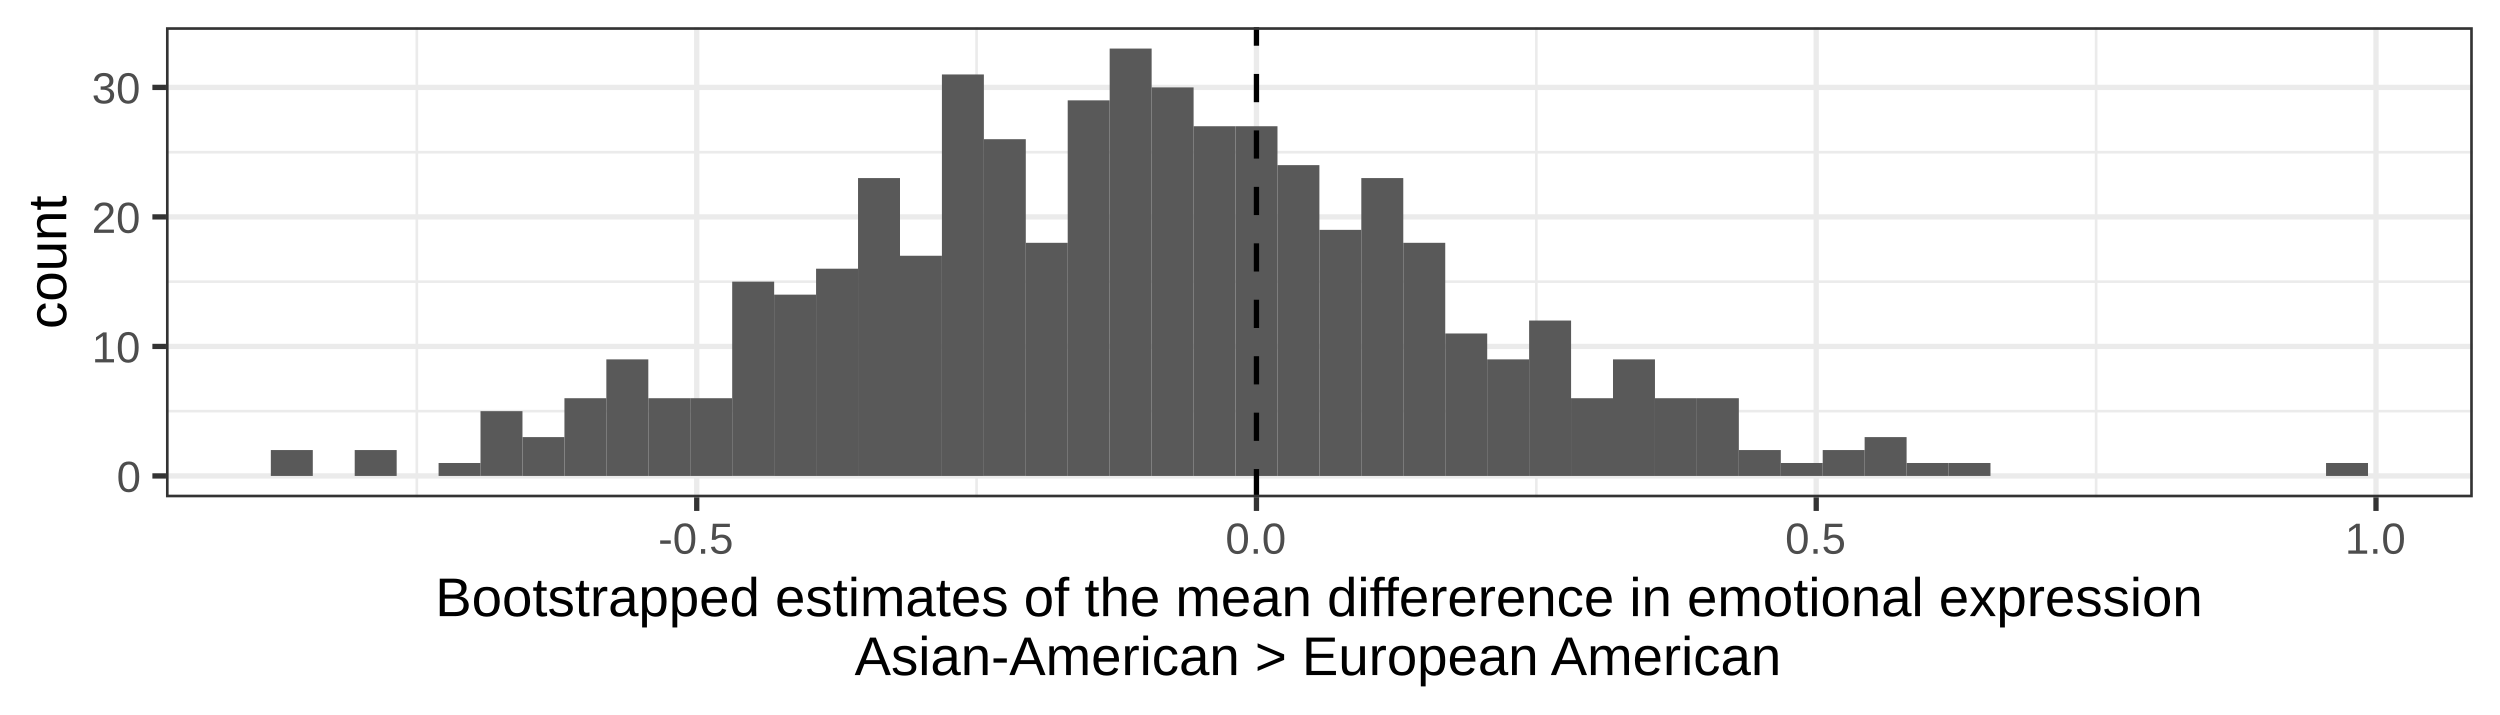
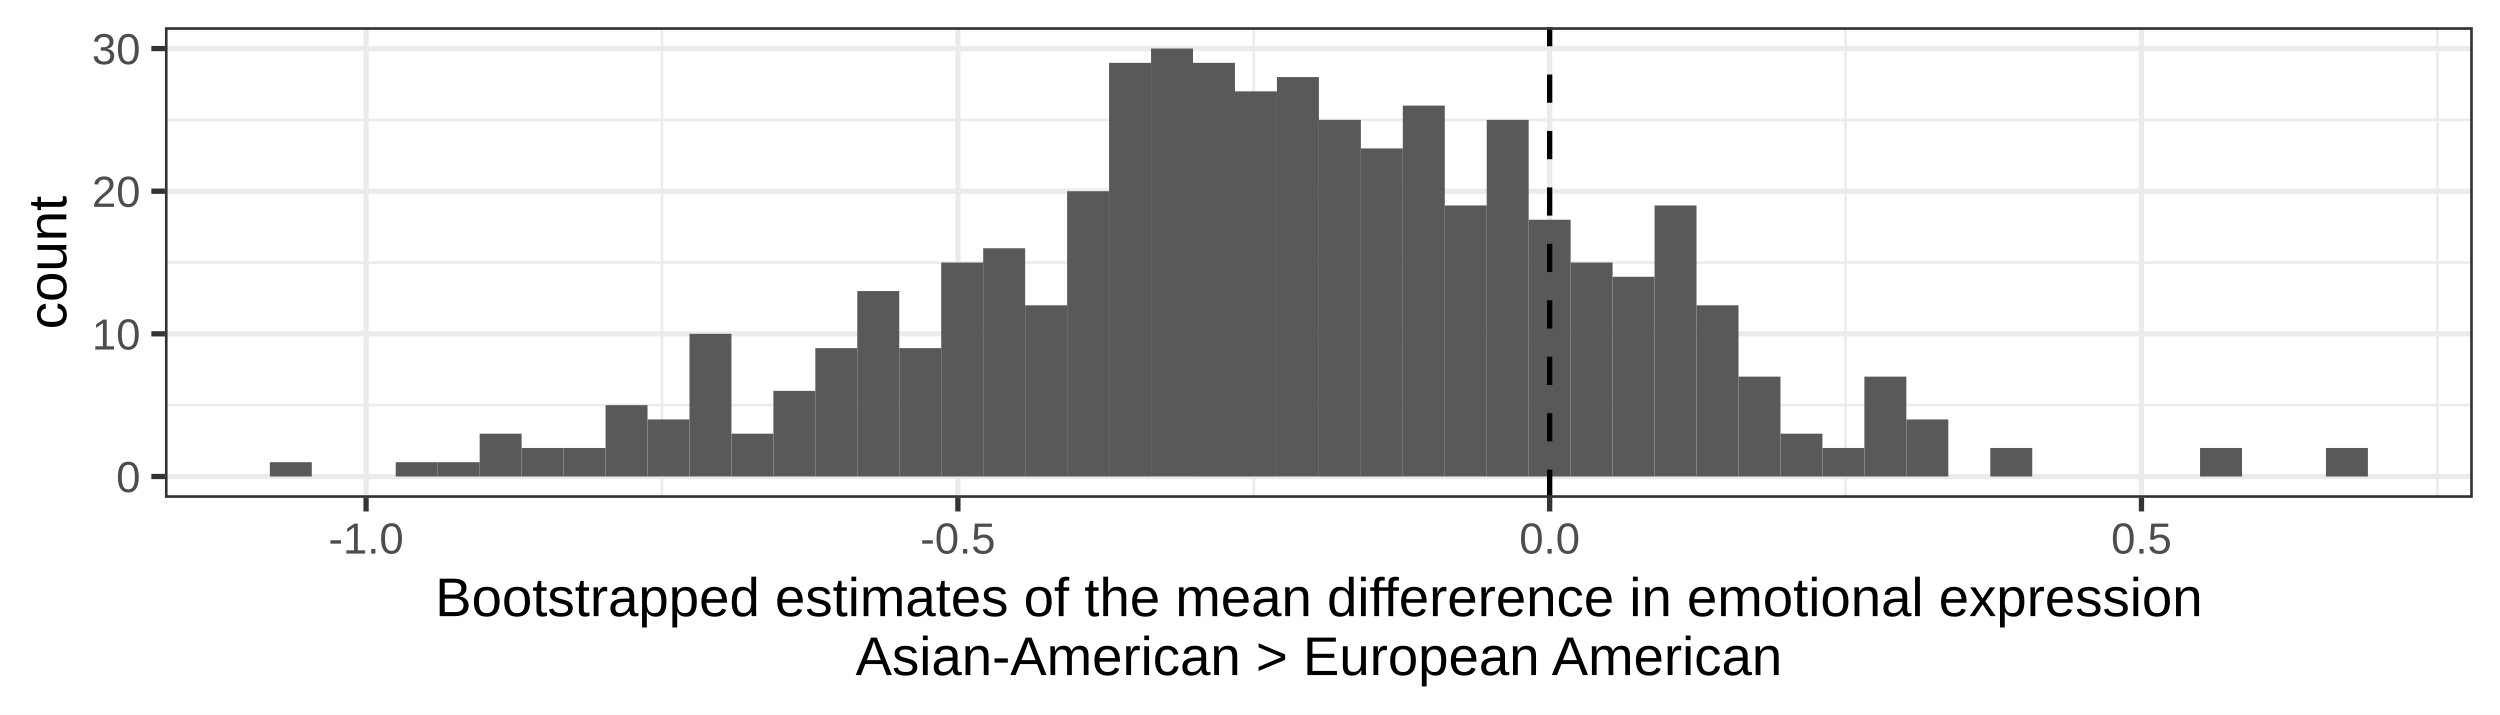
- <svg xmlns="http://www.w3.org/2000/svg" viewBox="0 0 504.00 144.00">
+ <svg xmlns="http://www.w3.org/2000/svg" class="svglite" width="504.00pt" height="144.00pt" viewBox="0 0 504.00 144.00">
  <defs>
    <style type="text/css">
-     line, polyline, polygon, path, rect, circle {
+     .svglite line, .svglite polyline, .svglite polygon, .svglite path, .svglite rect, .svglite circle {
      fill: none;
      stroke: #000000;
      stroke-linecap: round;
      stroke-linejoin: round;
      stroke-miterlimit: 10.00;
    }
  </style>
  </defs>
  <rect width="100%" height="100%" style="stroke: none; fill: #FFFFFF;" />
-   <rect x="0" y="0.00" width="504.00" height="144.00" style="stroke-width: 1.07; stroke: #FFFFFF; fill: #FFFFFF;" />
  <defs>
-     <clipPath id="cpMzMuNDZ8NDk4LjUyfDEwMC4yNnw1LjQ4">
-       <rect x="33.46" y="5.48" width="465.06" height="94.78" />
-     </clipPath>
-   </defs>
-   <rect x="33.46" y="5.48" width="465.06" height="94.78" style="stroke-width: 1.07; stroke: none; fill: #FFFFFF;" clip-path="url(#cpMzMuNDZ8NDk4LjUyfDEwMC4yNnw1LjQ4)" />
-   <polyline points="33.46,82.89 498.52,82.89 " style="stroke-width: 0.53; stroke: #EBEBEB; stroke-linecap: butt;" clip-path="url(#cpMzMuNDZ8NDk4LjUyfDEwMC4yNnw1LjQ4)" />
-   <polyline points="33.46,56.78 498.52,56.78 " style="stroke-width: 0.53; stroke: #EBEBEB; stroke-linecap: butt;" clip-path="url(#cpMzMuNDZ8NDk4LjUyfDEwMC4yNnw1LjQ4)" />
-   <polyline points="33.46,30.68 498.52,30.68 " style="stroke-width: 0.53; stroke: #EBEBEB; stroke-linecap: butt;" clip-path="url(#cpMzMuNDZ8NDk4LjUyfDEwMC4yNnw1LjQ4)" />
-   <polyline points="84.03,100.26 84.03,5.48 " style="stroke-width: 0.53; stroke: #EBEBEB; stroke-linecap: butt;" clip-path="url(#cpMzMuNDZ8NDk4LjUyfDEwMC4yNnw1LjQ4)" />
-   <polyline points="196.88,100.26 196.88,5.48 " style="stroke-width: 0.53; stroke: #EBEBEB; stroke-linecap: butt;" clip-path="url(#cpMzMuNDZ8NDk4LjUyfDEwMC4yNnw1LjQ4)" />
-   <polyline points="309.73,100.26 309.73,5.48 " style="stroke-width: 0.53; stroke: #EBEBEB; stroke-linecap: butt;" clip-path="url(#cpMzMuNDZ8NDk4LjUyfDEwMC4yNnw1LjQ4)" />
-   <polyline points="422.58,100.26 422.58,5.48 " style="stroke-width: 0.53; stroke: #EBEBEB; stroke-linecap: butt;" clip-path="url(#cpMzMuNDZ8NDk4LjUyfDEwMC4yNnw1LjQ4)" />
-   <polyline points="33.46,95.95 498.52,95.95 " style="stroke-width: 1.07; stroke: #EBEBEB; stroke-linecap: butt;" clip-path="url(#cpMzMuNDZ8NDk4LjUyfDEwMC4yNnw1LjQ4)" />
-   <polyline points="33.46,69.84 498.52,69.84 " style="stroke-width: 1.07; stroke: #EBEBEB; stroke-linecap: butt;" clip-path="url(#cpMzMuNDZ8NDk4LjUyfDEwMC4yNnw1LjQ4)" />
-   <polyline points="33.46,43.73 498.52,43.73 " style="stroke-width: 1.07; stroke: #EBEBEB; stroke-linecap: butt;" clip-path="url(#cpMzMuNDZ8NDk4LjUyfDEwMC4yNnw1LjQ4)" />
-   <polyline points="33.46,17.62 498.52,17.62 " style="stroke-width: 1.07; stroke: #EBEBEB; stroke-linecap: butt;" clip-path="url(#cpMzMuNDZ8NDk4LjUyfDEwMC4yNnw1LjQ4)" />
-   <polyline points="140.46,100.26 140.46,5.48 " style="stroke-width: 1.07; stroke: #EBEBEB; stroke-linecap: butt;" clip-path="url(#cpMzMuNDZ8NDk4LjUyfDEwMC4yNnw1LjQ4)" />
-   <polyline points="253.30,100.26 253.30,5.48 " style="stroke-width: 1.07; stroke: #EBEBEB; stroke-linecap: butt;" clip-path="url(#cpMzMuNDZ8NDk4LjUyfDEwMC4yNnw1LjQ4)" />
-   <polyline points="366.15,100.26 366.15,5.48 " style="stroke-width: 1.07; stroke: #EBEBEB; stroke-linecap: butt;" clip-path="url(#cpMzMuNDZ8NDk4LjUyfDEwMC4yNnw1LjQ4)" />
-   <polyline points="479.00,100.26 479.00,5.48 " style="stroke-width: 1.07; stroke: #EBEBEB; stroke-linecap: butt;" clip-path="url(#cpMzMuNDZ8NDk4LjUyfDEwMC4yNnw1LjQ4)" />
-   <rect x="54.60" y="90.73" width="8.46" height="5.22" style="stroke-width: 1.07; stroke: none; stroke-linecap: square; stroke-linejoin: miter; fill: #595959;" clip-path="url(#cpMzMuNDZ8NDk4LjUyfDEwMC4yNnw1LjQ4)" />
-   <rect x="63.05" y="95.95" width="8.46" height="0.00" style="stroke-width: 1.07; stroke: none; stroke-linecap: square; stroke-linejoin: miter; fill: #595959;" clip-path="url(#cpMzMuNDZ8NDk4LjUyfDEwMC4yNnw1LjQ4)" />
-   <rect x="71.51" y="90.73" width="8.46" height="5.22" style="stroke-width: 1.07; stroke: none; stroke-linecap: square; stroke-linejoin: miter; fill: #595959;" clip-path="url(#cpMzMuNDZ8NDk4LjUyfDEwMC4yNnw1LjQ4)" />
-   <rect x="79.96" y="95.95" width="8.46" height="0.00" style="stroke-width: 1.07; stroke: none; stroke-linecap: square; stroke-linejoin: miter; fill: #595959;" clip-path="url(#cpMzMuNDZ8NDk4LjUyfDEwMC4yNnw1LjQ4)" />
-   <rect x="88.42" y="93.34" width="8.46" height="2.61" style="stroke-width: 1.07; stroke: none; stroke-linecap: square; stroke-linejoin: miter; fill: #595959;" clip-path="url(#cpMzMuNDZ8NDk4LjUyfDEwMC4yNnw1LjQ4)" />
-   <rect x="96.87" y="82.89" width="8.46" height="13.05" style="stroke-width: 1.07; stroke: none; stroke-linecap: square; stroke-linejoin: miter; fill: #595959;" clip-path="url(#cpMzMuNDZ8NDk4LjUyfDEwMC4yNnw1LjQ4)" />
-   <rect x="105.33" y="88.12" width="8.46" height="7.83" style="stroke-width: 1.07; stroke: none; stroke-linecap: square; stroke-linejoin: miter; fill: #595959;" clip-path="url(#cpMzMuNDZ8NDk4LjUyfDEwMC4yNnw1LjQ4)" />
-   <rect x="113.79" y="80.28" width="8.46" height="15.67" style="stroke-width: 1.07; stroke: none; stroke-linecap: square; stroke-linejoin: miter; fill: #595959;" clip-path="url(#cpMzMuNDZ8NDk4LjUyfDEwMC4yNnw1LjQ4)" />
-   <rect x="122.24" y="72.45" width="8.46" height="23.50" style="stroke-width: 1.07; stroke: none; stroke-linecap: square; stroke-linejoin: miter; fill: #595959;" clip-path="url(#cpMzMuNDZ8NDk4LjUyfDEwMC4yNnw1LjQ4)" />
-   <rect x="130.70" y="80.28" width="8.46" height="15.67" style="stroke-width: 1.07; stroke: none; stroke-linecap: square; stroke-linejoin: miter; fill: #595959;" clip-path="url(#cpMzMuNDZ8NDk4LjUyfDEwMC4yNnw1LjQ4)" />
-   <rect x="139.15" y="80.28" width="8.46" height="15.67" style="stroke-width: 1.07; stroke: none; stroke-linecap: square; stroke-linejoin: miter; fill: #595959;" clip-path="url(#cpMzMuNDZ8NDk4LjUyfDEwMC4yNnw1LjQ4)" />
-   <rect x="147.61" y="56.78" width="8.46" height="39.16" style="stroke-width: 1.07; stroke: none; stroke-linecap: square; stroke-linejoin: miter; fill: #595959;" clip-path="url(#cpMzMuNDZ8NDk4LjUyfDEwMC4yNnw1LjQ4)" />
-   <rect x="156.06" y="59.40" width="8.46" height="36.55" style="stroke-width: 1.07; stroke: none; stroke-linecap: square; stroke-linejoin: miter; fill: #595959;" clip-path="url(#cpMzMuNDZ8NDk4LjUyfDEwMC4yNnw1LjQ4)" />
-   <rect x="164.52" y="54.17" width="8.46" height="41.78" style="stroke-width: 1.07; stroke: none; stroke-linecap: square; stroke-linejoin: miter; fill: #595959;" clip-path="url(#cpMzMuNDZ8NDk4LjUyfDEwMC4yNnw1LjQ4)" />
-   <rect x="172.98" y="35.90" width="8.46" height="60.05" style="stroke-width: 1.07; stroke: none; stroke-linecap: square; stroke-linejoin: miter; fill: #595959;" clip-path="url(#cpMzMuNDZ8NDk4LjUyfDEwMC4yNnw1LjQ4)" />
-   <rect x="181.43" y="51.56" width="8.46" height="44.39" style="stroke-width: 1.07; stroke: none; stroke-linecap: square; stroke-linejoin: miter; fill: #595959;" clip-path="url(#cpMzMuNDZ8NDk4LjUyfDEwMC4yNnw1LjQ4)" />
-   <rect x="189.89" y="15.01" width="8.46" height="80.94" style="stroke-width: 1.07; stroke: none; stroke-linecap: square; stroke-linejoin: miter; fill: #595959;" clip-path="url(#cpMzMuNDZ8NDk4LjUyfDEwMC4yNnw1LjQ4)" />
-   <rect x="198.34" y="28.06" width="8.46" height="67.88" style="stroke-width: 1.07; stroke: none; stroke-linecap: square; stroke-linejoin: miter; fill: #595959;" clip-path="url(#cpMzMuNDZ8NDk4LjUyfDEwMC4yNnw1LjQ4)" />
-   <rect x="206.80" y="48.95" width="8.46" height="47.00" style="stroke-width: 1.07; stroke: none; stroke-linecap: square; stroke-linejoin: miter; fill: #595959;" clip-path="url(#cpMzMuNDZ8NDk4LjUyfDEwMC4yNnw1LjQ4)" />
-   <rect x="215.25" y="20.23" width="8.46" height="75.72" style="stroke-width: 1.07; stroke: none; stroke-linecap: square; stroke-linejoin: miter; fill: #595959;" clip-path="url(#cpMzMuNDZ8NDk4LjUyfDEwMC4yNnw1LjQ4)" />
-   <rect x="223.71" y="9.79" width="8.46" height="86.16" style="stroke-width: 1.07; stroke: none; stroke-linecap: square; stroke-linejoin: miter; fill: #595959;" clip-path="url(#cpMzMuNDZ8NDk4LjUyfDEwMC4yNnw1LjQ4)" />
-   <rect x="232.17" y="17.62" width="8.46" height="78.33" style="stroke-width: 1.07; stroke: none; stroke-linecap: square; stroke-linejoin: miter; fill: #595959;" clip-path="url(#cpMzMuNDZ8NDk4LjUyfDEwMC4yNnw1LjQ4)" />
-   <rect x="240.62" y="25.45" width="8.46" height="70.50" style="stroke-width: 1.07; stroke: none; stroke-linecap: square; stroke-linejoin: miter; fill: #595959;" clip-path="url(#cpMzMuNDZ8NDk4LjUyfDEwMC4yNnw1LjQ4)" />
-   <rect x="249.08" y="25.45" width="8.46" height="70.50" style="stroke-width: 1.07; stroke: none; stroke-linecap: square; stroke-linejoin: miter; fill: #595959;" clip-path="url(#cpMzMuNDZ8NDk4LjUyfDEwMC4yNnw1LjQ4)" />
-   <rect x="257.53" y="33.29" width="8.46" height="62.66" style="stroke-width: 1.07; stroke: none; stroke-linecap: square; stroke-linejoin: miter; fill: #595959;" clip-path="url(#cpMzMuNDZ8NDk4LjUyfDEwMC4yNnw1LjQ4)" />
-   <rect x="265.99" y="46.34" width="8.46" height="49.61" style="stroke-width: 1.07; stroke: none; stroke-linecap: square; stroke-linejoin: miter; fill: #595959;" clip-path="url(#cpMzMuNDZ8NDk4LjUyfDEwMC4yNnw1LjQ4)" />
-   <rect x="274.44" y="35.90" width="8.46" height="60.05" style="stroke-width: 1.07; stroke: none; stroke-linecap: square; stroke-linejoin: miter; fill: #595959;" clip-path="url(#cpMzMuNDZ8NDk4LjUyfDEwMC4yNnw1LjQ4)" />
-   <rect x="282.90" y="48.95" width="8.46" height="47.00" style="stroke-width: 1.07; stroke: none; stroke-linecap: square; stroke-linejoin: miter; fill: #595959;" clip-path="url(#cpMzMuNDZ8NDk4LjUyfDEwMC4yNnw1LjQ4)" />
-   <rect x="291.36" y="67.23" width="8.46" height="28.72" style="stroke-width: 1.07; stroke: none; stroke-linecap: square; stroke-linejoin: miter; fill: #595959;" clip-path="url(#cpMzMuNDZ8NDk4LjUyfDEwMC4yNnw1LjQ4)" />
-   <rect x="299.81" y="72.45" width="8.46" height="23.50" style="stroke-width: 1.07; stroke: none; stroke-linecap: square; stroke-linejoin: miter; fill: #595959;" clip-path="url(#cpMzMuNDZ8NDk4LjUyfDEwMC4yNnw1LjQ4)" />
-   <rect x="308.27" y="64.62" width="8.46" height="31.33" style="stroke-width: 1.07; stroke: none; stroke-linecap: square; stroke-linejoin: miter; fill: #595959;" clip-path="url(#cpMzMuNDZ8NDk4LjUyfDEwMC4yNnw1LjQ4)" />
-   <rect x="316.72" y="80.28" width="8.46" height="15.67" style="stroke-width: 1.07; stroke: none; stroke-linecap: square; stroke-linejoin: miter; fill: #595959;" clip-path="url(#cpMzMuNDZ8NDk4LjUyfDEwMC4yNnw1LjQ4)" />
-   <rect x="325.18" y="72.45" width="8.46" height="23.50" style="stroke-width: 1.07; stroke: none; stroke-linecap: square; stroke-linejoin: miter; fill: #595959;" clip-path="url(#cpMzMuNDZ8NDk4LjUyfDEwMC4yNnw1LjQ4)" />
-   <rect x="333.63" y="80.28" width="8.46" height="15.67" style="stroke-width: 1.07; stroke: none; stroke-linecap: square; stroke-linejoin: miter; fill: #595959;" clip-path="url(#cpMzMuNDZ8NDk4LjUyfDEwMC4yNnw1LjQ4)" />
-   <rect x="342.09" y="80.28" width="8.46" height="15.67" style="stroke-width: 1.07; stroke: none; stroke-linecap: square; stroke-linejoin: miter; fill: #595959;" clip-path="url(#cpMzMuNDZ8NDk4LjUyfDEwMC4yNnw1LjQ4)" />
-   <rect x="350.55" y="90.73" width="8.46" height="5.22" style="stroke-width: 1.07; stroke: none; stroke-linecap: square; stroke-linejoin: miter; fill: #595959;" clip-path="url(#cpMzMuNDZ8NDk4LjUyfDEwMC4yNnw1LjQ4)" />
-   <rect x="359.00" y="93.34" width="8.46" height="2.61" style="stroke-width: 1.07; stroke: none; stroke-linecap: square; stroke-linejoin: miter; fill: #595959;" clip-path="url(#cpMzMuNDZ8NDk4LjUyfDEwMC4yNnw1LjQ4)" />
-   <rect x="367.46" y="90.73" width="8.46" height="5.22" style="stroke-width: 1.07; stroke: none; stroke-linecap: square; stroke-linejoin: miter; fill: #595959;" clip-path="url(#cpMzMuNDZ8NDk4LjUyfDEwMC4yNnw1LjQ4)" />
-   <rect x="375.91" y="88.12" width="8.46" height="7.83" style="stroke-width: 1.07; stroke: none; stroke-linecap: square; stroke-linejoin: miter; fill: #595959;" clip-path="url(#cpMzMuNDZ8NDk4LjUyfDEwMC4yNnw1LjQ4)" />
-   <rect x="384.37" y="93.34" width="8.46" height="2.61" style="stroke-width: 1.07; stroke: none; stroke-linecap: square; stroke-linejoin: miter; fill: #595959;" clip-path="url(#cpMzMuNDZ8NDk4LjUyfDEwMC4yNnw1LjQ4)" />
-   <rect x="392.82" y="93.34" width="8.46" height="2.61" style="stroke-width: 1.07; stroke: none; stroke-linecap: square; stroke-linejoin: miter; fill: #595959;" clip-path="url(#cpMzMuNDZ8NDk4LjUyfDEwMC4yNnw1LjQ4)" />
-   <rect x="401.28" y="95.95" width="8.46" height="0.00" style="stroke-width: 1.07; stroke: none; stroke-linecap: square; stroke-linejoin: miter; fill: #595959;" clip-path="url(#cpMzMuNDZ8NDk4LjUyfDEwMC4yNnw1LjQ4)" />
-   <rect x="409.74" y="95.95" width="8.46" height="0.00" style="stroke-width: 1.07; stroke: none; stroke-linecap: square; stroke-linejoin: miter; fill: #595959;" clip-path="url(#cpMzMuNDZ8NDk4LjUyfDEwMC4yNnw1LjQ4)" />
-   <rect x="418.19" y="95.95" width="8.46" height="0.00" style="stroke-width: 1.07; stroke: none; stroke-linecap: square; stroke-linejoin: miter; fill: #595959;" clip-path="url(#cpMzMuNDZ8NDk4LjUyfDEwMC4yNnw1LjQ4)" />
-   <rect x="426.65" y="95.95" width="8.46" height="0.00" style="stroke-width: 1.07; stroke: none; stroke-linecap: square; stroke-linejoin: miter; fill: #595959;" clip-path="url(#cpMzMuNDZ8NDk4LjUyfDEwMC4yNnw1LjQ4)" />
-   <rect x="435.10" y="95.95" width="8.46" height="0.00" style="stroke-width: 1.07; stroke: none; stroke-linecap: square; stroke-linejoin: miter; fill: #595959;" clip-path="url(#cpMzMuNDZ8NDk4LjUyfDEwMC4yNnw1LjQ4)" />
-   <rect x="443.56" y="95.95" width="8.46" height="0.00" style="stroke-width: 1.07; stroke: none; stroke-linecap: square; stroke-linejoin: miter; fill: #595959;" clip-path="url(#cpMzMuNDZ8NDk4LjUyfDEwMC4yNnw1LjQ4)" />
-   <rect x="452.01" y="95.95" width="8.46" height="0.00" style="stroke-width: 1.07; stroke: none; stroke-linecap: square; stroke-linejoin: miter; fill: #595959;" clip-path="url(#cpMzMuNDZ8NDk4LjUyfDEwMC4yNnw1LjQ4)" />
-   <rect x="460.47" y="95.95" width="8.46" height="0.00" style="stroke-width: 1.07; stroke: none; stroke-linecap: square; stroke-linejoin: miter; fill: #595959;" clip-path="url(#cpMzMuNDZ8NDk4LjUyfDEwMC4yNnw1LjQ4)" />
-   <rect x="468.93" y="93.34" width="8.46" height="2.61" style="stroke-width: 1.07; stroke: none; stroke-linecap: square; stroke-linejoin: miter; fill: #595959;" clip-path="url(#cpMzMuNDZ8NDk4LjUyfDEwMC4yNnw1LjQ4)" />
-   <line x1="253.30" y1="100.26" x2="253.30" y2="5.48" style="stroke-width: 1.07; stroke-dasharray: 5.69,5.69; stroke-linecap: butt;" clip-path="url(#cpMzMuNDZ8NDk4LjUyfDEwMC4yNnw1LjQ4)" />
-   <rect x="33.46" y="5.48" width="465.06" height="94.78" style="stroke-width: 1.07; stroke: #333333;" clip-path="url(#cpMzMuNDZ8NDk4LjUyfDEwMC4yNnw1LjQ4)" />
-   <defs>
-     <clipPath id="cpMC4wMHw1MDQuMDB8MTQ0LjAwfDAuMDA=">
+     <clipPath id="cpMC4wMHw1MDQuMDB8MC4wMHwxNDQuMDA=">
      <rect x="0.00" y="0.00" width="504.00" height="144.00" />
    </clipPath>
  </defs>
-   <g clip-path="url(#cpMC4wMHw1MDQuMDB8MTQ0LjAwfDAuMDA=)">
-     <text x="23.52" y="99.17" style="font-size: 8.80px; fill: #4D4D4D; font-family: Arial;" textLength="5.01px" lengthAdjust="spacingAndGlyphs">0</text>
+   <g clip-path="url(#cpMC4wMHw1MDQuMDB8MC4wMHwxNDQuMDA=)">
+     <rect x="0.00" y="0.00" width="504.00" height="144.00" style="stroke-width: 1.07; stroke: #FFFFFF; fill: #FFFFFF;" />
  </g>
-   <g clip-path="url(#cpMC4wMHw1MDQuMDB8MTQ0LjAwfDAuMDA=)">
-     <text x="18.51" y="73.06" style="font-size: 8.80px; fill: #4D4D4D; font-family: Arial;" textLength="10.01px" lengthAdjust="spacingAndGlyphs">10</text>
+   <defs>
+     <clipPath id="cpMzMuMjV8NDk4LjUyfDUuNDh8MTAwLjM3">
+       <rect x="33.25" y="5.48" width="465.27" height="94.89" />
+     </clipPath>
+   </defs>
+   <g clip-path="url(#cpMzMuMjV8NDk4LjUyfDUuNDh8MTAwLjM3)">
+     <rect x="33.25" y="5.48" width="465.27" height="94.89" style="stroke-width: 1.07; stroke: none; fill: #FFFFFF;" />
+     <polyline points="33.25,81.68 498.52,81.68 " style="stroke-width: 0.53; stroke: #EBEBEB; stroke-linecap: butt;" />
+     <polyline points="33.25,52.93 498.52,52.93 " style="stroke-width: 0.53; stroke: #EBEBEB; stroke-linecap: butt;" />
+     <polyline points="33.25,24.17 498.52,24.17 " style="stroke-width: 0.53; stroke: #EBEBEB; stroke-linecap: butt;" />
+     <polyline points="133.45,100.37 133.45,5.48 " style="stroke-width: 0.53; stroke: #EBEBEB; stroke-linecap: butt;" />
+     <polyline points="252.76,100.37 252.76,5.48 " style="stroke-width: 0.53; stroke: #EBEBEB; stroke-linecap: butt;" />
+     <polyline points="372.07,100.37 372.07,5.48 " style="stroke-width: 0.53; stroke: #EBEBEB; stroke-linecap: butt;" />
+     <polyline points="491.38,100.37 491.38,5.48 " style="stroke-width: 0.53; stroke: #EBEBEB; stroke-linecap: butt;" />
+     <polyline points="33.25,96.06 498.52,96.06 " style="stroke-width: 1.07; stroke: #EBEBEB; stroke-linecap: butt;" />
+     <polyline points="33.25,67.30 498.52,67.30 " style="stroke-width: 1.07; stroke: #EBEBEB; stroke-linecap: butt;" />
+     <polyline points="33.25,38.55 498.52,38.55 " style="stroke-width: 1.07; stroke: #EBEBEB; stroke-linecap: butt;" />
+     <polyline points="33.25,9.79 498.52,9.79 " style="stroke-width: 1.07; stroke: #EBEBEB; stroke-linecap: butt;" />
+     <polyline points="73.80,100.37 73.80,5.48 " style="stroke-width: 1.07; stroke: #EBEBEB; stroke-linecap: butt;" />
+     <polyline points="193.11,100.37 193.11,5.48 " style="stroke-width: 1.07; stroke: #EBEBEB; stroke-linecap: butt;" />
+     <polyline points="312.41,100.37 312.41,5.48 " style="stroke-width: 1.07; stroke: #EBEBEB; stroke-linecap: butt;" />
+     <polyline points="431.72,100.37 431.72,5.48 " style="stroke-width: 1.07; stroke: #EBEBEB; stroke-linecap: butt;" />
+     <rect x="54.40" y="93.18" width="8.46" height="2.88" style="stroke-width: 1.07; stroke: none; stroke-linecap: square; stroke-linejoin: miter; fill: #595959;" />
+     <rect x="62.86" y="96.06" width="8.46" height="0.00" style="stroke-width: 1.07; stroke: none; stroke-linecap: square; stroke-linejoin: miter; fill: #595959;" />
+     <rect x="71.32" y="96.06" width="8.46" height="0.00" style="stroke-width: 1.07; stroke: none; stroke-linecap: square; stroke-linejoin: miter; fill: #595959;" />
+     <rect x="79.78" y="93.18" width="8.46" height="2.88" style="stroke-width: 1.07; stroke: none; stroke-linecap: square; stroke-linejoin: miter; fill: #595959;" />
+     <rect x="88.24" y="93.18" width="8.46" height="2.88" style="stroke-width: 1.07; stroke: none; stroke-linecap: square; stroke-linejoin: miter; fill: #595959;" />
+     <rect x="96.70" y="87.43" width="8.46" height="8.63" style="stroke-width: 1.07; stroke: none; stroke-linecap: square; stroke-linejoin: miter; fill: #595959;" />
+     <rect x="105.16" y="90.31" width="8.46" height="5.75" style="stroke-width: 1.07; stroke: none; stroke-linecap: square; stroke-linejoin: miter; fill: #595959;" />
+     <rect x="113.62" y="90.31" width="8.46" height="5.75" style="stroke-width: 1.07; stroke: none; stroke-linecap: square; stroke-linejoin: miter; fill: #595959;" />
+     <rect x="122.08" y="81.68" width="8.46" height="14.38" style="stroke-width: 1.07; stroke: none; stroke-linecap: square; stroke-linejoin: miter; fill: #595959;" />
+     <rect x="130.54" y="84.56" width="8.46" height="11.50" style="stroke-width: 1.07; stroke: none; stroke-linecap: square; stroke-linejoin: miter; fill: #595959;" />
+     <rect x="139.00" y="67.30" width="8.46" height="28.75" style="stroke-width: 1.07; stroke: none; stroke-linecap: square; stroke-linejoin: miter; fill: #595959;" />
+     <rect x="147.46" y="87.43" width="8.46" height="8.63" style="stroke-width: 1.07; stroke: none; stroke-linecap: square; stroke-linejoin: miter; fill: #595959;" />
+     <rect x="155.92" y="78.80" width="8.46" height="17.25" style="stroke-width: 1.07; stroke: none; stroke-linecap: square; stroke-linejoin: miter; fill: #595959;" />
+     <rect x="164.37" y="70.18" width="8.46" height="25.88" style="stroke-width: 1.07; stroke: none; stroke-linecap: square; stroke-linejoin: miter; fill: #595959;" />
+     <rect x="172.83" y="58.68" width="8.46" height="37.38" style="stroke-width: 1.07; stroke: none; stroke-linecap: square; stroke-linejoin: miter; fill: #595959;" />
+     <rect x="181.29" y="70.18" width="8.46" height="25.88" style="stroke-width: 1.07; stroke: none; stroke-linecap: square; stroke-linejoin: miter; fill: #595959;" />
+     <rect x="189.75" y="52.93" width="8.46" height="43.13" style="stroke-width: 1.07; stroke: none; stroke-linecap: square; stroke-linejoin: miter; fill: #595959;" />
+     <rect x="198.21" y="50.05" width="8.46" height="46.01" style="stroke-width: 1.07; stroke: none; stroke-linecap: square; stroke-linejoin: miter; fill: #595959;" />
+     <rect x="206.67" y="61.55" width="8.46" height="34.51" style="stroke-width: 1.07; stroke: none; stroke-linecap: square; stroke-linejoin: miter; fill: #595959;" />
+     <rect x="215.13" y="38.55" width="8.46" height="57.51" style="stroke-width: 1.07; stroke: none; stroke-linecap: square; stroke-linejoin: miter; fill: #595959;" />
+     <rect x="223.59" y="12.67" width="8.46" height="83.39" style="stroke-width: 1.07; stroke: none; stroke-linecap: square; stroke-linejoin: miter; fill: #595959;" />
+     <rect x="232.05" y="9.79" width="8.46" height="86.26" style="stroke-width: 1.07; stroke: none; stroke-linecap: square; stroke-linejoin: miter; fill: #595959;" />
+     <rect x="240.51" y="12.67" width="8.46" height="83.39" style="stroke-width: 1.07; stroke: none; stroke-linecap: square; stroke-linejoin: miter; fill: #595959;" />
+     <rect x="248.97" y="18.42" width="8.46" height="77.64" style="stroke-width: 1.07; stroke: none; stroke-linecap: square; stroke-linejoin: miter; fill: #595959;" />
+     <rect x="257.43" y="15.54" width="8.46" height="80.51" style="stroke-width: 1.07; stroke: none; stroke-linecap: square; stroke-linejoin: miter; fill: #595959;" />
+     <rect x="265.89" y="24.17" width="8.46" height="71.89" style="stroke-width: 1.07; stroke: none; stroke-linecap: square; stroke-linejoin: miter; fill: #595959;" />
+     <rect x="274.35" y="29.92" width="8.46" height="66.14" style="stroke-width: 1.07; stroke: none; stroke-linecap: square; stroke-linejoin: miter; fill: #595959;" />
+     <rect x="282.81" y="21.29" width="8.46" height="74.76" style="stroke-width: 1.07; stroke: none; stroke-linecap: square; stroke-linejoin: miter; fill: #595959;" />
+     <rect x="291.27" y="41.42" width="8.46" height="54.63" style="stroke-width: 1.07; stroke: none; stroke-linecap: square; stroke-linejoin: miter; fill: #595959;" />
+     <rect x="299.72" y="24.17" width="8.46" height="71.89" style="stroke-width: 1.07; stroke: none; stroke-linecap: square; stroke-linejoin: miter; fill: #595959;" />
+     <rect x="308.18" y="44.30" width="8.46" height="51.76" style="stroke-width: 1.07; stroke: none; stroke-linecap: square; stroke-linejoin: miter; fill: #595959;" />
+     <rect x="316.64" y="52.93" width="8.46" height="43.13" style="stroke-width: 1.07; stroke: none; stroke-linecap: square; stroke-linejoin: miter; fill: #595959;" />
+     <rect x="325.10" y="55.80" width="8.46" height="40.26" style="stroke-width: 1.07; stroke: none; stroke-linecap: square; stroke-linejoin: miter; fill: #595959;" />
+     <rect x="333.56" y="41.42" width="8.46" height="54.63" style="stroke-width: 1.07; stroke: none; stroke-linecap: square; stroke-linejoin: miter; fill: #595959;" />
+     <rect x="342.02" y="61.55" width="8.46" height="34.51" style="stroke-width: 1.07; stroke: none; stroke-linecap: square; stroke-linejoin: miter; fill: #595959;" />
+     <rect x="350.48" y="75.93" width="8.46" height="20.13" style="stroke-width: 1.07; stroke: none; stroke-linecap: square; stroke-linejoin: miter; fill: #595959;" />
+     <rect x="358.94" y="87.43" width="8.46" height="8.63" style="stroke-width: 1.07; stroke: none; stroke-linecap: square; stroke-linejoin: miter; fill: #595959;" />
+     <rect x="367.40" y="90.31" width="8.46" height="5.75" style="stroke-width: 1.07; stroke: none; stroke-linecap: square; stroke-linejoin: miter; fill: #595959;" />
+     <rect x="375.86" y="75.93" width="8.46" height="20.13" style="stroke-width: 1.07; stroke: none; stroke-linecap: square; stroke-linejoin: miter; fill: #595959;" />
+     <rect x="384.32" y="84.56" width="8.46" height="11.50" style="stroke-width: 1.07; stroke: none; stroke-linecap: square; stroke-linejoin: miter; fill: #595959;" />
+     <rect x="392.78" y="96.06" width="8.46" height="0.00" style="stroke-width: 1.07; stroke: none; stroke-linecap: square; stroke-linejoin: miter; fill: #595959;" />
+     <rect x="401.24" y="90.31" width="8.46" height="5.75" style="stroke-width: 1.07; stroke: none; stroke-linecap: square; stroke-linejoin: miter; fill: #595959;" />
+     <rect x="409.70" y="96.06" width="8.46" height="0.00" style="stroke-width: 1.07; stroke: none; stroke-linecap: square; stroke-linejoin: miter; fill: #595959;" />
+     <rect x="418.16" y="96.06" width="8.46" height="0.00" style="stroke-width: 1.07; stroke: none; stroke-linecap: square; stroke-linejoin: miter; fill: #595959;" />
+     <rect x="426.62" y="96.06" width="8.46" height="0.00" style="stroke-width: 1.07; stroke: none; stroke-linecap: square; stroke-linejoin: miter; fill: #595959;" />
+     <rect x="435.08" y="96.06" width="8.46" height="0.00" style="stroke-width: 1.07; stroke: none; stroke-linecap: square; stroke-linejoin: miter; fill: #595959;" />
+     <rect x="443.53" y="90.31" width="8.46" height="5.75" style="stroke-width: 1.07; stroke: none; stroke-linecap: square; stroke-linejoin: miter; fill: #595959;" />
+     <rect x="451.99" y="96.06" width="8.46" height="0.00" style="stroke-width: 1.07; stroke: none; stroke-linecap: square; stroke-linejoin: miter; fill: #595959;" />
+     <rect x="460.45" y="96.06" width="8.46" height="0.00" style="stroke-width: 1.07; stroke: none; stroke-linecap: square; stroke-linejoin: miter; fill: #595959;" />
+     <rect x="468.91" y="90.31" width="8.46" height="5.75" style="stroke-width: 1.07; stroke: none; stroke-linecap: square; stroke-linejoin: miter; fill: #595959;" />
+     <line x1="312.41" y1="100.37" x2="312.41" y2="5.48" style="stroke-width: 1.07; stroke-dasharray: 5.69,5.69; stroke-linecap: butt;" />
+     <rect x="33.25" y="5.48" width="465.27" height="94.89" style="stroke-width: 1.07; stroke: #333333;" />
  </g>
-   <g clip-path="url(#cpMC4wMHw1MDQuMDB8MTQ0LjAwfDAuMDA=)">
-     <text x="18.51" y="46.95" style="font-size: 8.80px; fill: #4D4D4D; font-family: Arial;" textLength="10.01px" lengthAdjust="spacingAndGlyphs">20</text>
-   </g>
-   <g clip-path="url(#cpMC4wMHw1MDQuMDB8MTQ0LjAwfDAuMDA=)">
-     <text x="18.51" y="20.84" style="font-size: 8.80px; fill: #4D4D4D; font-family: Arial;" textLength="10.01px" lengthAdjust="spacingAndGlyphs">30</text>
-   </g>
-   <polyline points="30.72,95.95 33.46,95.95 " style="stroke-width: 1.07; stroke: #333333; stroke-linecap: butt;" clip-path="url(#cpMC4wMHw1MDQuMDB8MTQ0LjAwfDAuMDA=)" />
-   <polyline points="30.72,69.84 33.46,69.84 " style="stroke-width: 1.07; stroke: #333333; stroke-linecap: butt;" clip-path="url(#cpMC4wMHw1MDQuMDB8MTQ0LjAwfDAuMDA=)" />
-   <polyline points="30.72,43.73 33.46,43.73 " style="stroke-width: 1.07; stroke: #333333; stroke-linecap: butt;" clip-path="url(#cpMC4wMHw1MDQuMDB8MTQ0LjAwfDAuMDA=)" />
-   <polyline points="30.72,17.62 33.46,17.62 " style="stroke-width: 1.07; stroke: #333333; stroke-linecap: butt;" clip-path="url(#cpMC4wMHw1MDQuMDB8MTQ0LjAwfDAuMDA=)" />
-   <polyline points="140.46,103.00 140.46,100.26 " style="stroke-width: 1.07; stroke: #333333; stroke-linecap: butt;" clip-path="url(#cpMC4wMHw1MDQuMDB8MTQ0LjAwfDAuMDA=)" />
-   <polyline points="253.30,103.00 253.30,100.26 " style="stroke-width: 1.07; stroke: #333333; stroke-linecap: butt;" clip-path="url(#cpMC4wMHw1MDQuMDB8MTQ0LjAwfDAuMDA=)" />
-   <polyline points="366.15,103.00 366.15,100.26 " style="stroke-width: 1.07; stroke: #333333; stroke-linecap: butt;" clip-path="url(#cpMC4wMHw1MDQuMDB8MTQ0LjAwfDAuMDA=)" />
-   <polyline points="479.00,103.00 479.00,100.26 " style="stroke-width: 1.07; stroke: #333333; stroke-linecap: butt;" clip-path="url(#cpMC4wMHw1MDQuMDB8MTQ0LjAwfDAuMDA=)" />
-   <g clip-path="url(#cpMC4wMHw1MDQuMDB8MTQ0LjAwfDAuMDA=)">
-     <text x="132.70" y="111.63" style="font-size: 8.80px; fill: #4D4D4D; font-family: Arial;" textLength="15.51px" lengthAdjust="spacingAndGlyphs">-0.5</text>
-   </g>
-   <g clip-path="url(#cpMC4wMHw1MDQuMDB8MTQ0LjAwfDAuMDA=)">
-     <text x="247.05" y="111.63" style="font-size: 8.80px; fill: #4D4D4D; font-family: Arial;" textLength="12.51px" lengthAdjust="spacingAndGlyphs">0.0</text>
-   </g>
-   <g clip-path="url(#cpMC4wMHw1MDQuMDB8MTQ0LjAwfDAuMDA=)">
-     <text x="359.90" y="111.63" style="font-size: 8.80px; fill: #4D4D4D; font-family: Arial;" textLength="12.51px" lengthAdjust="spacingAndGlyphs">0.5</text>
-   </g>
-   <g clip-path="url(#cpMC4wMHw1MDQuMDB8MTQ0LjAwfDAuMDA=)">
-     <text x="472.75" y="111.63" style="font-size: 8.80px; fill: #4D4D4D; font-family: Arial;" textLength="12.51px" lengthAdjust="spacingAndGlyphs">1.0</text>
-   </g>
-   <g clip-path="url(#cpMC4wMHw1MDQuMDB8MTQ0LjAwfDAuMDA=)">
-     <text x="87.75" y="124.22" style="font-size: 11.00px; font-family: Arial;" textLength="356.48px" lengthAdjust="spacingAndGlyphs">Bootstrapped estimates of the mean differerence in emotional expression</text>
-   </g>
-   <g clip-path="url(#cpMC4wMHw1MDQuMDB8MTQ0LjAwfDAuMDA=)">
-     <text x="172.29" y="136.10" style="font-size: 11.00px; font-family: Arial;" textLength="187.40px" lengthAdjust="spacingAndGlyphs">Asian-American &gt; European American</text>
-   </g>
-   <g clip-path="url(#cpMC4wMHw1MDQuMDB8MTQ0LjAwfDAuMDA=)">
-     <text transform="translate(13.35,66.32) rotate(-90)" style="font-size: 11.00px; font-family: Arial;" textLength="26.91px" lengthAdjust="spacingAndGlyphs">count</text>
+   <g clip-path="url(#cpMC4wMHw1MDQuMDB8MC4wMHwxNDQuMDA=)">
+     <text x="28.32" y="99.21" text-anchor="end" style="font-size: 8.80px; fill: #4D4D4D; font-family: Arial;" textLength="4.90px" lengthAdjust="spacingAndGlyphs">0</text>
+     <text x="28.32" y="70.46" text-anchor="end" style="font-size: 8.80px; fill: #4D4D4D; font-family: Arial;" textLength="9.79px" lengthAdjust="spacingAndGlyphs">10</text>
+     <text x="28.32" y="41.70" text-anchor="end" style="font-size: 8.80px; fill: #4D4D4D; font-family: Arial;" textLength="9.79px" lengthAdjust="spacingAndGlyphs">20</text>
+     <text x="28.32" y="12.95" text-anchor="end" style="font-size: 8.80px; fill: #4D4D4D; font-family: Arial;" textLength="9.79px" lengthAdjust="spacingAndGlyphs">30</text>
+     <polyline points="30.51,96.06 33.25,96.06 " style="stroke-width: 1.07; stroke: #333333; stroke-linecap: butt;" />
+     <polyline points="30.51,67.30 33.25,67.30 " style="stroke-width: 1.07; stroke: #333333; stroke-linecap: butt;" />
+     <polyline points="30.51,38.55 33.25,38.55 " style="stroke-width: 1.07; stroke: #333333; stroke-linecap: butt;" />
+     <polyline points="30.51,9.79 33.25,9.79 " style="stroke-width: 1.07; stroke: #333333; stroke-linecap: butt;" />
+     <polyline points="73.80,103.11 73.80,100.37 " style="stroke-width: 1.07; stroke: #333333; stroke-linecap: butt;" />
+     <polyline points="193.11,103.11 193.11,100.37 " style="stroke-width: 1.07; stroke: #333333; stroke-linecap: butt;" />
+     <polyline points="312.41,103.11 312.41,100.37 " style="stroke-width: 1.07; stroke: #333333; stroke-linecap: butt;" />
+     <polyline points="431.72,103.11 431.72,100.37 " style="stroke-width: 1.07; stroke: #333333; stroke-linecap: butt;" />
+     <text x="73.80" y="111.61" text-anchor="middle" style="font-size: 8.80px; fill: #4D4D4D; font-family: Arial;" textLength="15.16px" lengthAdjust="spacingAndGlyphs">-1.0</text>
+     <text x="193.11" y="111.61" text-anchor="middle" style="font-size: 8.80px; fill: #4D4D4D; font-family: Arial;" textLength="15.16px" lengthAdjust="spacingAndGlyphs">-0.5</text>
+     <text x="312.41" y="111.61" text-anchor="middle" style="font-size: 8.80px; fill: #4D4D4D; font-family: Arial;" textLength="12.23px" lengthAdjust="spacingAndGlyphs">0.0</text>
+     <text x="431.72" y="111.61" text-anchor="middle" style="font-size: 8.80px; fill: #4D4D4D; font-family: Arial;" textLength="12.23px" lengthAdjust="spacingAndGlyphs">0.5</text>
+     <text x="265.89" y="124.22" text-anchor="middle" style="font-size: 11.00px; font-family: Arial;" textLength="356.50px" lengthAdjust="spacingAndGlyphs">Bootstrapped estimates of the mean differerence in emotional expression</text>
+     <text x="265.89" y="136.10" text-anchor="middle" style="font-size: 11.00px; font-family: Arial;" textLength="187.42px" lengthAdjust="spacingAndGlyphs">Asian-American &gt; European American</text>
+     <text transform="translate(13.37,52.93) rotate(-90)" text-anchor="middle" style="font-size: 11.00px; font-family: Arial;" textLength="26.91px" lengthAdjust="spacingAndGlyphs">count</text>
  </g>
</svg>
